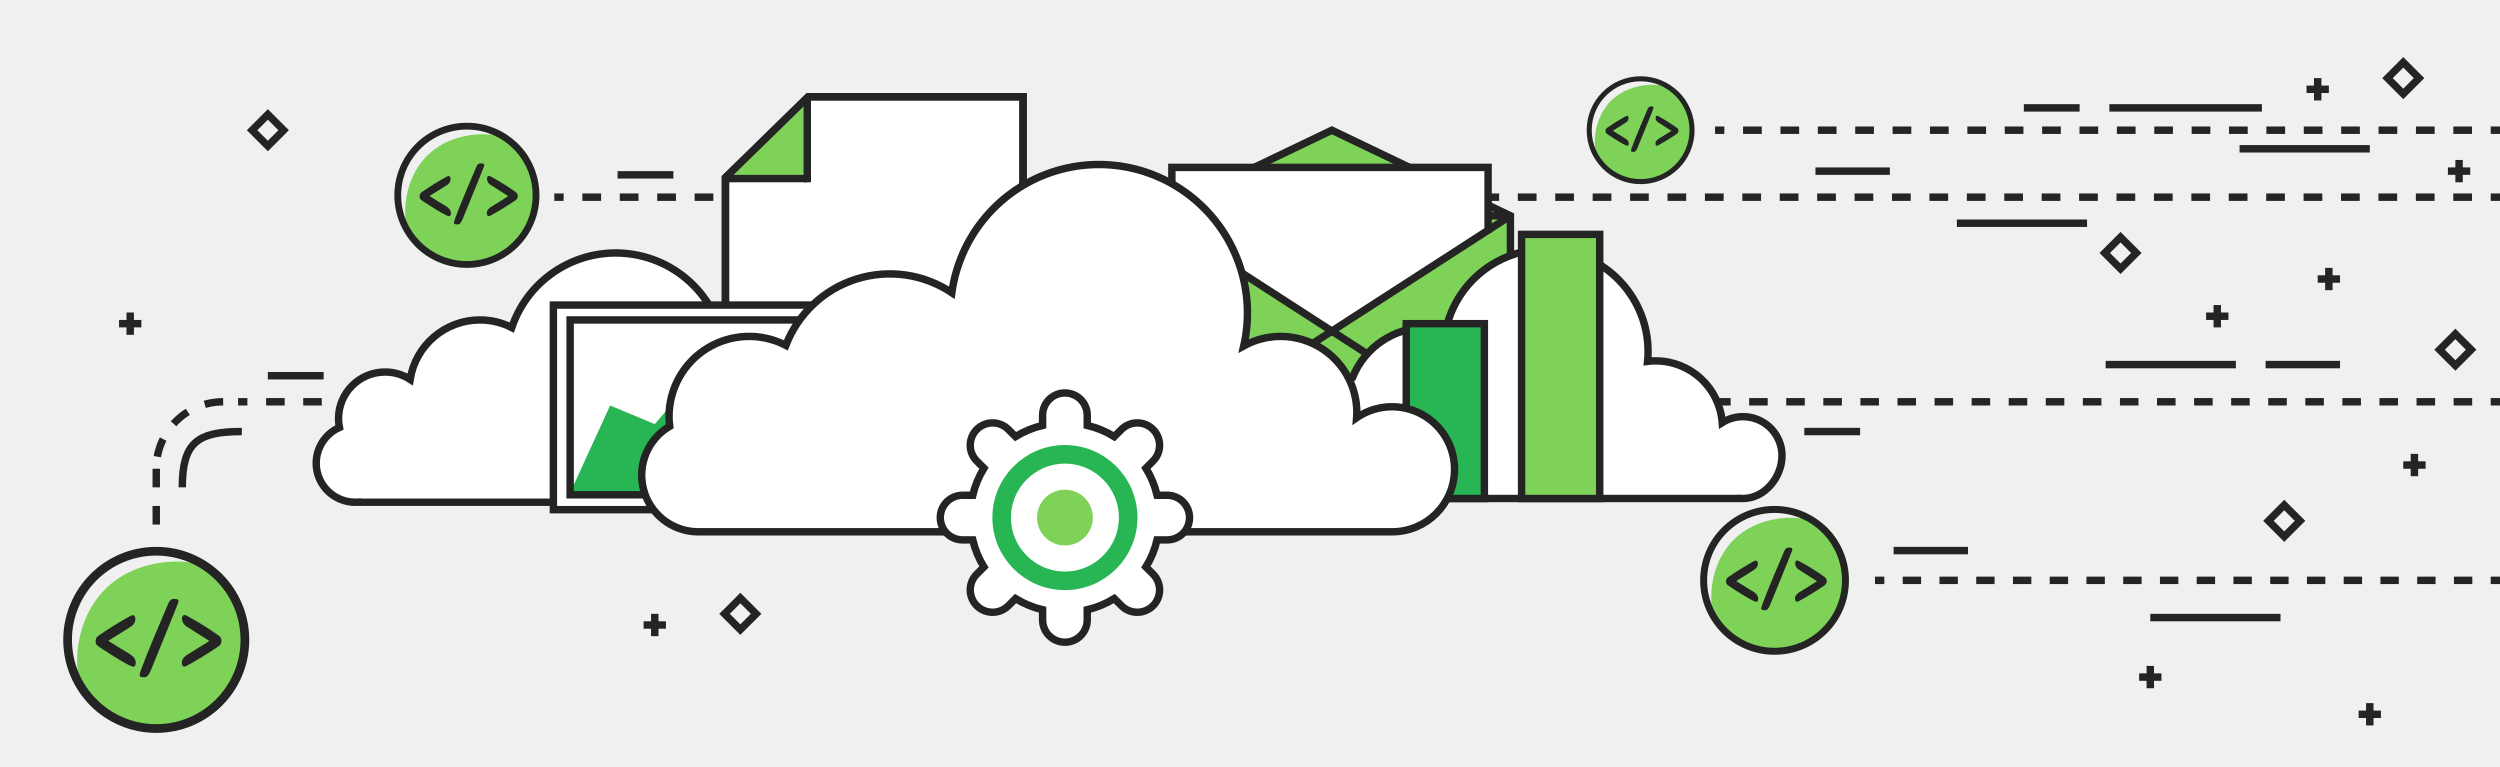
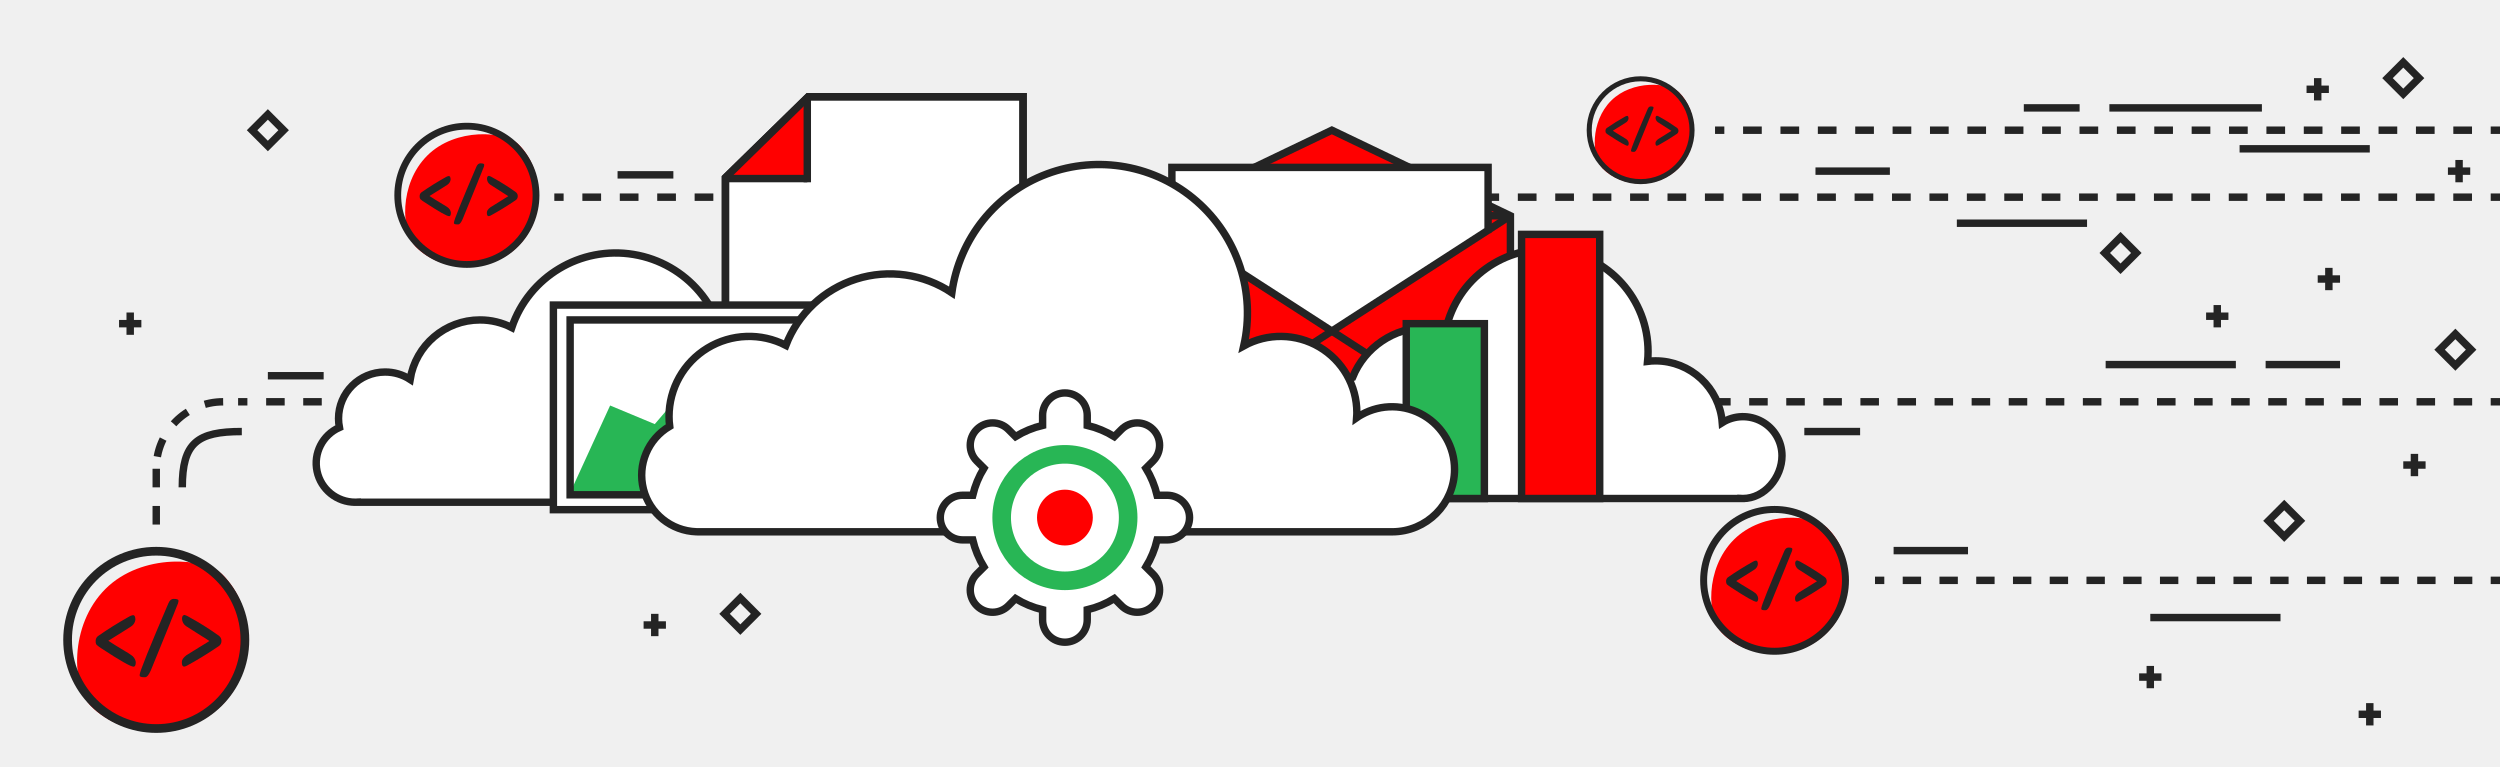
- <svg xmlns="http://www.w3.org/2000/svg" id="Layer_1" data-name="Layer 1" viewBox="0 0 672 206">
-   <defs>
-     <style>.cls-1,.cls-13,.cls-19,.cls-3,.cls-4,.cls-5,.cls-6,.cls-7{fill:none;}.cls-2,.cls-8{fill:#fff;}.cls-11,.cls-12,.cls-19,.cls-3,.cls-4,.cls-5,.cls-6,.cls-7,.cls-8{stroke:#242424;stroke-width:2px;}.cls-11,.cls-12,.cls-13,.cls-19,.cls-3,.cls-4,.cls-5,.cls-6,.cls-7,.cls-8{stroke-miterlimit:10;}.cls-4{stroke-dasharray:4.939 4.939;}.cls-5{stroke-dasharray:4.983 4.983;}.cls-6{stroke-dasharray:5.029 5.029;}.cls-7{stroke-dasharray:5.024 5.024;}.cls-11,.cls-9{fill:#7ed257;}.cls-10,.cls-12{fill:#28b655;}.cls-13{stroke:#28b655;stroke-width:5px;}.cls-14{clip-path:url(#clip-path);}.cls-15{fill:#242424;}.cls-16{clip-path:url(#clip-path-3);}.cls-17{clip-path:url(#clip-path-5);}.cls-18{clip-path:url(#clip-path-7);}.cls-19{stroke-dasharray:5;}</style>
+ <svg xmlns="http://www.w3.org/2000/svg" id="Layer_1" data-name="Layer 1" viewBox="0 0 672 206" version="1.1">
+   <defs id="defs16">
+     <style id="style2">.cls-1,.cls-13,.cls-19,.cls-3,.cls-4,.cls-5,.cls-6,.cls-7{fill:none;}.cls-2,.cls-8{fill:#fff;}.cls-11,.cls-12,.cls-19,.cls-3,.cls-4,.cls-5,.cls-6,.cls-7,.cls-8{stroke:#242424;stroke-width:2px;}.cls-11,.cls-12,.cls-13,.cls-19,.cls-3,.cls-4,.cls-5,.cls-6,.cls-7,.cls-8{stroke-miterlimit:10;}.cls-4{stroke-dasharray:4.939 4.939;}.cls-5{stroke-dasharray:4.983 4.983;}.cls-6{stroke-dasharray:5.029 5.029;}.cls-7{stroke-dasharray:5.024 5.024;}.cls-11,.cls-9{fill:#7ed257;}.cls-10,.cls-12{fill:#28b655;}.cls-13{stroke:#28b655;stroke-width:5px;}.cls-14{clip-path:url(#clip-path);}.cls-15{fill:#242424;}.cls-16{clip-path:url(#clip-path-3);}.cls-17{clip-path:url(#clip-path-5);}.cls-18{clip-path:url(#clip-path-7);}.cls-19{stroke-dasharray:5;}</style>
    <clipPath id="clip-path">
-       <rect class="cls-1" x="426.5" y="20.5" width="29" height="29" />
+       <rect class="cls-1" x="426.5" y="20.5" width="29" height="29" id="rect4" />
    </clipPath>
    <clipPath id="clip-path-3">
-       <rect class="cls-1" x="17" y="147" width="50" height="50" />
+       <rect class="cls-1" x="17" y="147" width="50" height="50" id="rect7" />
    </clipPath>
    <clipPath id="clip-path-5">
-       <rect class="cls-1" x="457" y="136" width="40" height="40" />
+       <rect class="cls-1" x="457" y="136" width="40" height="40" id="rect10" />
    </clipPath>
    <clipPath id="clip-path-7">
-       <rect class="cls-1" x="106" y="33" width="39" height="39" />
+       <rect class="cls-1" x="106" y="33" width="39" height="39" id="rect13" />
    </clipPath>
  </defs>
-   <line class="cls-2" x1="672" y1="156" x2="504" y2="156" />
-   <line class="cls-3" x1="672" y1="156" x2="669.5" y2="156" />
-   <line class="cls-4" x1="664.561" y1="156" x2="508.97" y2="156" />
-   <line class="cls-3" x1="506.5" y1="156" x2="504" y2="156" />
-   <line class="cls-3" x1="672" y1="108" x2="669.5" y2="108" />
-   <line class="cls-5" x1="664.517" y1="108" x2="68.992" y2="108" />
-   <line class="cls-3" x1="66.5" y1="108" x2="64" y2="108" />
-   <line class="cls-3" x1="672" y1="53" x2="669.5" y2="53" />
-   <line class="cls-6" x1="664.471" y1="53" x2="154.015" y2="53" />
-   <line class="cls-3" x1="151.5" y1="53" x2="149" y2="53" />
-   <line class="cls-2" x1="672" y1="35" x2="461" y2="35" />
-   <line class="cls-3" x1="672" y1="35" x2="669.5" y2="35" />
-   <line class="cls-7" x1="664.476" y1="35" x2="466.012" y2="35" />
-   <line class="cls-3" x1="463.5" y1="35" x2="461" y2="35" />
-   <line class="cls-3" x1="629" y1="98" x2="609" y2="98" />
-   <line class="cls-3" x1="637" y1="40" x2="602" y2="40" />
-   <line class="cls-3" x1="561" y1="60" x2="526" y2="60" />
-   <line class="cls-3" x1="613" y1="166" x2="578" y2="166" />
-   <line class="cls-3" x1="601" y1="98" x2="566" y2="98" />
-   <line class="cls-3" x1="508" y1="46" x2="488" y2="46" />
-   <line class="cls-3" x1="608" y1="29" x2="567" y2="29" />
-   <line class="cls-3" x1="559" y1="29" x2="544" y2="29" />
-   <line class="cls-3" x1="500" y1="116" x2="485" y2="116" />
-   <line class="cls-3" x1="529" y1="148" x2="509" y2="148" />
-   <line class="cls-3" x1="578" y1="179" x2="578" y2="185" />
-   <line class="cls-3" x1="575" y1="182" x2="581" y2="182" />
-   <line class="cls-3" x1="596" y1="82" x2="596" y2="88" />
-   <line class="cls-3" x1="593" y1="85" x2="599" y2="85" />
-   <line class="cls-3" x1="623" y1="21" x2="623" y2="27" />
-   <line class="cls-3" x1="620" y1="24" x2="626" y2="24" />
-   <line class="cls-3" x1="626" y1="72" x2="626" y2="78" />
-   <line class="cls-3" x1="623" y1="75" x2="629" y2="75" />
-   <line class="cls-3" x1="661" y1="43" x2="661" y2="49" />
-   <line class="cls-3" x1="658" y1="46" x2="664" y2="46" />
-   <line class="cls-3" x1="649" y1="122" x2="649" y2="128" />
-   <line class="cls-3" x1="646" y1="125" x2="652" y2="125" />
-   <rect class="cls-3" x="567" y="65" width="6" height="6" transform="translate(215.0324 -383.1341) rotate(45)" />
-   <rect class="cls-3" x="657" y="91" width="6" height="6" transform="translate(259.7776 -439.1585) rotate(45)" />
-   <rect class="cls-3" x="611" y="137" width="6" height="6" transform="translate(278.8314 -393.1585) rotate(45)" />
-   <rect class="cls-3" x="643" y="18" width="6" height="6" transform="translate(204.0583 -450.6402) rotate(45)" />
-   <line class="cls-3" x1="637" y1="189" x2="637" y2="195" />
-   <line class="cls-3" x1="634" y1="192" x2="640" y2="192" />
-   <path class="cls-8" d="M195,97.5a29.451,29.451,0,0,1-12,23.75V135H96v-.01c-.17.01-.33.01-.5.01a10.498,10.498,0,0,1-4.27-20.09A12.789,12.789,0,0,1,91,112.5,12.505,12.505,0,0,1,103.5,100a12.337,12.337,0,0,1,6.74,1.98A19.009,19.009,0,0,1,129,86a18.672,18.672,0,0,1,8.56,2.05A29.497,29.497,0,0,1,195,97.5Z" />
-   <polygon class="cls-8" points="195 47.75 195 132 275 132 275 26 217.25 26 195 47.75" />
-   <polygon class="cls-9" points="217 27.417 217 48 195 48 217 27.417" />
-   <line class="cls-3" x1="195" y1="48" x2="217" y2="48" />
-   <polygon class="cls-3" points="195 47.75 195 132 275 132 275 26 217.25 26 195 47.75" />
-   <line class="cls-3" x1="217" y1="26" x2="217" y2="49" />
-   <rect class="cls-8" x="148.75" y="82" width="86" height="55" />
-   <polygon class="cls-10" points="164 109 176 114 188 100 214 124 230 120.5 230 133 153 133 164 109" />
-   <polygon class="cls-3" points="230.25 133 153.25 133 153.25 127 153.25 86 230.25 86 230.25 133" />
-   <polygon class="cls-11" points="406 58 406 120 310 120 310 58 358 35 406 58" />
-   <line class="cls-3" x1="406" y1="58" x2="310" y2="58" />
-   <polygon class="cls-8" points="400 45 400 61.88 358 89 315 61.23 315 45 400 45" />
-   <line class="cls-3" x1="406" y1="58" x2="400" y2="61.88" />
-   <line class="cls-3" x1="358" y1="89" x2="310" y2="120" />
-   <line class="cls-3" x1="406" y1="120" x2="358" y2="89" />
-   <line class="cls-3" x1="315" y1="61.23" x2="310" y2="58" />
-   <path class="cls-8" d="M479,122.5c0,5.8-4.7,11.5-10.5,11.5-.17,0-.33,0-.5-.01V134H366v-5.04a14,14,0,0,1-2.42-27.54A21.496,21.496,0,0,1,383.5,88a20.797,20.797,0,0,1,5.14.63A27.497,27.497,0,0,1,443,94.5a25.303,25.303,0,0,1-.13,2.63A16.683,16.683,0,0,1,445,97a17.99,17.99,0,0,1,17.94,16.6A10.491,10.491,0,0,1,479,122.5Z" />
-   <rect class="cls-12" x="378" y="87" width="21" height="47" />
-   <path class="cls-8" d="M390.981,126.143a16.803,16.803,0,0,1-16.807,16.807H187.719c-.179,0-.347,0-.525-.011a15.227,15.227,0,0,1-7.185-28.352,19.698,19.698,0,0,1-.168-2.626,21.529,21.529,0,0,1,31.398-19.139,29.945,29.945,0,0,1,44.613-14.139A39.917,39.917,0,1,1,334.32,92.98a20.495,20.495,0,0,1,30.4,17.931c0,.179,0,.357-.011.525,0,.284-.021.567-.042.84a14.003,14.003,0,0,1,1.366-.84,16.811,16.811,0,0,1,24.948,14.706Z" />
-   <rect class="cls-11" x="409" y="63" width="21" height="71" />
-   <path class="cls-8" d="M319.75,139.125a6.009,6.009,0,0,1-6,6h-2.72a24.995,24.995,0,0,1-3.01,7.28l1.92,1.92a6.003,6.003,0,0,1-8.49,8.49l-1.92-1.92a24.995,24.995,0,0,1-7.28,3.01v2.72a6,6,0,0,1-12,0v-2.72a24.995,24.995,0,0,1-7.28-3.01l-1.92,1.92a6.003,6.003,0,0,1-8.49-8.49l1.92-1.92a24.995,24.995,0,0,1-3.01-7.28h-2.72a6,6,0,0,1,0-12h2.72a24.995,24.995,0,0,1,3.01-7.28l-1.92-1.92a6.003,6.003,0,0,1,8.49-8.49l1.92,1.92a24.995,24.995,0,0,1,7.28-3.01v-2.72a6,6,0,0,1,12,0v2.72a24.995,24.995,0,0,1,7.28,3.01l1.92-1.92a6.003,6.003,0,0,1,8.49,8.49l-1.92,1.92a24.995,24.995,0,0,1,3.01,7.28h2.72A6.018,6.018,0,0,1,319.75,139.125Z" />
-   <circle class="cls-13" cx="286.25" cy="139.125" r="17" />
-   <circle class="cls-9" cx="286.25" cy="139.125" r="7.5" />
+   <line class="cls-2" x1="672" y1="156" x2="504" y2="156" id="line20" />
+   <line class="cls-3" x1="672" y1="156" x2="669.5" y2="156" id="line22" />
+   <line class="cls-4" x1="664.561" y1="156" x2="508.97" y2="156" id="line24" />
+   <line class="cls-3" x1="506.5" y1="156" x2="504" y2="156" id="line26" />
+   <line class="cls-3" x1="672" y1="108" x2="669.5" y2="108" id="line28" />
+   <line class="cls-5" x1="664.517" y1="108" x2="68.992" y2="108" id="line30" />
+   <line class="cls-3" x1="66.5" y1="108" x2="64" y2="108" id="line32" />
+   <line class="cls-3" x1="672" y1="53" x2="669.5" y2="53" id="line34" />
+   <line class="cls-6" x1="664.471" y1="53" x2="154.015" y2="53" id="line36" />
+   <line class="cls-3" x1="151.5" y1="53" x2="149" y2="53" id="line38" />
+   <line class="cls-2" x1="672" y1="35" x2="461" y2="35" id="line40" />
+   <line class="cls-3" x1="672" y1="35" x2="669.5" y2="35" id="line42" />
+   <line class="cls-7" x1="664.476" y1="35" x2="466.012" y2="35" id="line44" />
+   <line class="cls-3" x1="463.5" y1="35" x2="461" y2="35" id="line46" />
+   <line class="cls-3" x1="629" y1="98" x2="609" y2="98" id="line48" />
+   <line class="cls-3" x1="637" y1="40" x2="602" y2="40" id="line50" />
+   <line class="cls-3" x1="561" y1="60" x2="526" y2="60" id="line52" />
+   <line class="cls-3" x1="613" y1="166" x2="578" y2="166" id="line54" />
+   <line class="cls-3" x1="601" y1="98" x2="566" y2="98" id="line56" />
+   <line class="cls-3" x1="508" y1="46" x2="488" y2="46" id="line58" />
+   <line class="cls-3" x1="608" y1="29" x2="567" y2="29" id="line60" />
+   <line class="cls-3" x1="559" y1="29" x2="544" y2="29" id="line62" />
+   <line class="cls-3" x1="500" y1="116" x2="485" y2="116" id="line64" />
+   <line class="cls-3" x1="529" y1="148" x2="509" y2="148" id="line66" />
+   <line class="cls-3" x1="578" y1="179" x2="578" y2="185" id="line68" />
+   <line class="cls-3" x1="575" y1="182" x2="581" y2="182" id="line70" />
+   <line class="cls-3" x1="596" y1="82" x2="596" y2="88" id="line72" />
+   <line class="cls-3" x1="593" y1="85" x2="599" y2="85" id="line74" />
+   <line class="cls-3" x1="623" y1="21" x2="623" y2="27" id="line76" />
+   <line class="cls-3" x1="620" y1="24" x2="626" y2="24" id="line78" />
+   <line class="cls-3" x1="626" y1="72" x2="626" y2="78" id="line80" />
+   <line class="cls-3" x1="623" y1="75" x2="629" y2="75" id="line82" />
+   <line class="cls-3" x1="661" y1="43" x2="661" y2="49" id="line84" />
+   <line class="cls-3" x1="658" y1="46" x2="664" y2="46" id="line86" />
+   <line class="cls-3" x1="649" y1="122" x2="649" y2="128" id="line88" />
+   <line class="cls-3" x1="646" y1="125" x2="652" y2="125" id="line90" />
+   <rect class="cls-3" x="567" y="65" width="6" height="6" transform="translate(215.0324 -383.1341) rotate(45)" id="rect92" />
+   <rect class="cls-3" x="657" y="91" width="6" height="6" transform="translate(259.7776 -439.1585) rotate(45)" id="rect94" />
+   <rect class="cls-3" x="611" y="137" width="6" height="6" transform="translate(278.8314 -393.1585) rotate(45)" id="rect96" />
+   <rect class="cls-3" x="643" y="18" width="6" height="6" transform="translate(204.0583 -450.6402) rotate(45)" id="rect98" />
+   <line class="cls-3" x1="637" y1="189" x2="637" y2="195" id="line100" />
+   <line class="cls-3" x1="634" y1="192" x2="640" y2="192" id="line102" />
+   <path class="cls-8" d="M195,97.5a29.451,29.451,0,0,1-12,23.75V135H96v-.01c-.17.01-.33.01-.5.01a10.498,10.498,0,0,1-4.27-20.09A12.789,12.789,0,0,1,91,112.5,12.505,12.505,0,0,1,103.5,100a12.337,12.337,0,0,1,6.74,1.98A19.009,19.009,0,0,1,129,86a18.672,18.672,0,0,1,8.56,2.05A29.497,29.497,0,0,1,195,97.5Z" id="path104" />
+   <polygon class="cls-8" points="195 47.75 195 132 275 132 275 26 217.25 26 195 47.75" id="polygon106" />
+   <polygon class="cls-9" points="217 27.417 217 48 195 48 217 27.417" id="polygon108" style="fill:#ff0000" />
+   <line class="cls-3" x1="195" y1="48" x2="217" y2="48" id="line110" />
+   <polygon class="cls-3" points="195 47.75 195 132 275 132 275 26 217.25 26 195 47.75" id="polygon112" />
+   <line class="cls-3" x1="217" y1="26" x2="217" y2="49" id="line114" />
+   <rect class="cls-8" x="148.75" y="82" width="86" height="55" id="rect116" />
+   <polygon class="cls-10" points="164 109 176 114 188 100 214 124 230 120.5 230 133 153 133 164 109" id="polygon118" />
+   <polygon class="cls-3" points="230.25 133 153.25 133 153.25 127 153.25 86 230.25 86 230.25 133" id="polygon120" />
+   <polygon class="cls-11" points="406 58 406 120 310 120 310 58 358 35 406 58" id="polygon122" style="fill:#ff0000" />
+   <line class="cls-3" x1="406" y1="58" x2="310" y2="58" id="line124" />
+   <polygon class="cls-8" points="400 45 400 61.88 358 89 315 61.23 315 45 400 45" id="polygon126" />
+   <line class="cls-3" x1="406" y1="58" x2="400" y2="61.88" id="line128" />
+   <line class="cls-3" x1="358" y1="89" x2="310" y2="120" id="line130" />
+   <line class="cls-3" x1="406" y1="120" x2="358" y2="89" id="line132" />
+   <line class="cls-3" x1="315" y1="61.23" x2="310" y2="58" id="line134" />
+   <path class="cls-8" d="M479,122.5c0,5.8-4.7,11.5-10.5,11.5-.17,0-.33,0-.5-.01V134H366v-5.04a14,14,0,0,1-2.42-27.54A21.496,21.496,0,0,1,383.5,88a20.797,20.797,0,0,1,5.14.63A27.497,27.497,0,0,1,443,94.5a25.303,25.303,0,0,1-.13,2.63A16.683,16.683,0,0,1,445,97a17.99,17.99,0,0,1,17.94,16.6A10.491,10.491,0,0,1,479,122.5Z" id="path136" />
+   <rect class="cls-12" x="378" y="87" width="21" height="47" id="rect138" />
+   <path class="cls-8" d="M390.981,126.143a16.803,16.803,0,0,1-16.807,16.807H187.719c-.179,0-.347,0-.525-.011a15.227,15.227,0,0,1-7.185-28.352,19.698,19.698,0,0,1-.168-2.626,21.529,21.529,0,0,1,31.398-19.139,29.945,29.945,0,0,1,44.613-14.139A39.917,39.917,0,1,1,334.32,92.98a20.495,20.495,0,0,1,30.4,17.931c0,.179,0,.357-.011.525,0,.284-.021.567-.042.84a14.003,14.003,0,0,1,1.366-.84,16.811,16.811,0,0,1,24.948,14.706Z" id="path140" />
+   <rect class="cls-11" x="409" y="63" width="21" height="71" id="rect142" style="fill:#ff0000" />
+   <path class="cls-8" d="M319.75,139.125a6.009,6.009,0,0,1-6,6h-2.72a24.995,24.995,0,0,1-3.01,7.28l1.92,1.92a6.003,6.003,0,0,1-8.49,8.49l-1.92-1.92a24.995,24.995,0,0,1-7.28,3.01v2.72a6,6,0,0,1-12,0v-2.72a24.995,24.995,0,0,1-7.28-3.01l-1.92,1.92a6.003,6.003,0,0,1-8.49-8.49l1.92-1.92a24.995,24.995,0,0,1-3.01-7.28h-2.72a6,6,0,0,1,0-12h2.72a24.995,24.995,0,0,1,3.01-7.28l-1.92-1.92a6.003,6.003,0,0,1,8.49-8.49l1.92,1.92a24.995,24.995,0,0,1,7.28-3.01v-2.72a6,6,0,0,1,12,0v2.72a24.995,24.995,0,0,1,7.28,3.01l1.92-1.92a6.003,6.003,0,0,1,8.49,8.49l-1.92,1.92a24.995,24.995,0,0,1,3.01,7.28h2.72A6.018,6.018,0,0,1,319.75,139.125Z" id="path144" />
+   <circle class="cls-13" cx="286.25" cy="139.125" r="17" id="circle146" />
+   <circle class="cls-9" cx="286.25" cy="139.125" r="7.5" id="circle148" style="fill:#ff0000" />
  <g id="Artwork_2" data-name="Artwork 2">
-     <g class="cls-14">
-       <g class="cls-14">
-         <path class="cls-9" d="M451.198,45.198c-5.662,5.663-15.302,5.203-20.346.16-3.044-3.044-3.447-12.628,2.215-18.291s15.568-4.939,18.291-2.215c5.043,5.043,5.502,14.684-.16,20.346" />
-         <path class="cls-15" d="M441,21.859A13.141,13.141,0,1,1,427.859,35,13.14,13.14,0,0,1,441,21.859M441,20.5A14.5,14.5,0,1,0,455.5,35,14.5,14.5,0,0,0,441,20.5" />
-         <path class="cls-2" d="M437.091,38.344a40.152,40.152,0,0,1-4.175-2.526,7.696,7.696,0,0,1-.67-.468.83.83,0,0,1-.009-.138v-.135c0-.021.048-.099.196-.201,1.36-.952,2.895-1.911,4.566-2.854a1.742,1.742,0,0,1-.329.339c-.095.061-.49.313-1.179.751-.782.498-1.368.865-1.743,1.087-.727.434-.9.536-.9.938,0,.392,0,.392,1.357,1.242.708.445,1.246.771,1.643.999a8.004,8.004,0,0,1,.795.504,1.608,1.608,0,0,1,.447.462" />
-         <path class="cls-15" d="M437.379,31.142a1.531,1.531,0,0,0-.632.241q-2.595,1.46-4.702,2.934a.944.944,0,0,0-.489.76v.135a.833.833,0,0,0,.15.564,5.449,5.449,0,0,0,.835.609q4.25,2.791,4.92,2.791.345,0,.346-.714a1.531,1.531,0,0,0-.752-1.121,8.713,8.713,0,0,0-.869-.553q-.583-.334-1.621-.985-1.038-.65-1.038-.666.275-.19.568-.353.568-.338,1.76-1.098,1.192-.759,1.215-.775a1.462,1.462,0,0,0,.677-1.03q0-.737-.368-.737" />
-         <path class="cls-2" d="M439.189,40.106c.277-.837,1.257-3.373,4.333-10.554a.897.897,0,0,1,.126-.217l-.005.01c-.141.326-.231.546-.268.657-.026.077-.046.133-.061.167l-.28.699q-.285.659-.388.942c-.047.13-.076.21-.089.242l.016-.034c-.028.06-.141.336-1.46,3.586-1.172,2.888-1.509,3.706-1.585,3.884a3.017,3.017,0,0,1-.339.619" />
-         <path class="cls-15" d="M443.71,28.607q-.519,0-.812.677-4.484,10.464-4.484,11.156v.113q0,.263.617.263h.256q.399,0,.865-1.061.166-.383,1.591-3.897,1.425-3.513,1.436-3.535c.008-.015.043-.109.106-.282q.094-.26.38-.922l.271-.677c.02-.045.048-.119.083-.222s.117-.304.248-.605a1.971,1.971,0,0,0,.195-.617v-.12q0-.271-.752-.271" />
-         <path class="cls-2" d="M445.779,38.249a2.236,2.236,0,0,1,.343-.322c.044-.032.32-.215,1.789-1.104,2.043-1.236,2.043-1.236,2.043-1.649,0-.407,0-.407-2.058-1.69-1.497-.933-1.777-1.123-1.828-1.161a1.274,1.274,0,0,1-.275-.292l.05.028a45.119,45.119,0,0,1,4.503,2.828.308.308,0,0,1,.144.287c0,.084-.013.169-.174.275-1.561,1.057-3.083,1.997-4.536,2.8" />
-         <path class="cls-15" d="M445.437,31.112q-.421,0-.421.617a1.455,1.455,0,0,0,.632,1.129q.151.12,1.888,1.204,1.737,1.083,1.738,1.113,0,.03-1.715,1.068-1.716,1.038-1.858,1.151-.707.557-.707,1.023v.128q0,.625.368.624a1.258,1.258,0,0,0,.497-.188q2.331-1.271,4.829-2.963a.966.966,0,0,0,.481-.843.981.981,0,0,0-.421-.835,45.545,45.545,0,0,0-4.574-2.874,3.155,3.155,0,0,0-.737-.353" />
+     <g class="cls-14" clip-path="url(#clip-path)" id="g168">
+       <g class="cls-14" clip-path="url(#clip-path)" id="g166">
+         <path class="cls-9" d="M451.198,45.198c-5.662,5.663-15.302,5.203-20.346.16-3.044-3.044-3.447-12.628,2.215-18.291s15.568-4.939,18.291-2.215c5.043,5.043,5.502,14.684-.16,20.346" id="path150" style="fill:#ff0000" />
+         <path class="cls-15" d="M441,21.859A13.141,13.141,0,1,1,427.859,35,13.14,13.14,0,0,1,441,21.859M441,20.5A14.5,14.5,0,1,0,455.5,35,14.5,14.5,0,0,0,441,20.5" id="path152" />
+         <path class="cls-2" d="M437.091,38.344a40.152,40.152,0,0,1-4.175-2.526,7.696,7.696,0,0,1-.67-.468.83.83,0,0,1-.009-.138v-.135c0-.021.048-.099.196-.201,1.36-.952,2.895-1.911,4.566-2.854a1.742,1.742,0,0,1-.329.339c-.095.061-.49.313-1.179.751-.782.498-1.368.865-1.743,1.087-.727.434-.9.536-.9.938,0,.392,0,.392,1.357,1.242.708.445,1.246.771,1.643.999a8.004,8.004,0,0,1,.795.504,1.608,1.608,0,0,1,.447.462" id="path154" />
+         <path class="cls-15" d="M437.379,31.142a1.531,1.531,0,0,0-.632.241q-2.595,1.46-4.702,2.934a.944.944,0,0,0-.489.76v.135a.833.833,0,0,0,.15.564,5.449,5.449,0,0,0,.835.609q4.25,2.791,4.92,2.791.345,0,.346-.714a1.531,1.531,0,0,0-.752-1.121,8.713,8.713,0,0,0-.869-.553q-.583-.334-1.621-.985-1.038-.65-1.038-.666.275-.19.568-.353.568-.338,1.76-1.098,1.192-.759,1.215-.775a1.462,1.462,0,0,0,.677-1.03q0-.737-.368-.737" id="path156" />
+         <path class="cls-2" d="M439.189,40.106c.277-.837,1.257-3.373,4.333-10.554a.897.897,0,0,1,.126-.217l-.005.01c-.141.326-.231.546-.268.657-.026.077-.046.133-.061.167l-.28.699q-.285.659-.388.942c-.047.13-.076.21-.089.242l.016-.034c-.028.06-.141.336-1.46,3.586-1.172,2.888-1.509,3.706-1.585,3.884a3.017,3.017,0,0,1-.339.619" id="path158" />
+         <path class="cls-15" d="M443.71,28.607q-.519,0-.812.677-4.484,10.464-4.484,11.156v.113q0,.263.617.263h.256q.399,0,.865-1.061.166-.383,1.591-3.897,1.425-3.513,1.436-3.535c.008-.015.043-.109.106-.282q.094-.26.38-.922l.271-.677c.02-.045.048-.119.083-.222s.117-.304.248-.605a1.971,1.971,0,0,0,.195-.617v-.12q0-.271-.752-.271" id="path160" />
+         <path class="cls-2" d="M445.779,38.249a2.236,2.236,0,0,1,.343-.322c.044-.032.32-.215,1.789-1.104,2.043-1.236,2.043-1.236,2.043-1.649,0-.407,0-.407-2.058-1.69-1.497-.933-1.777-1.123-1.828-1.161a1.274,1.274,0,0,1-.275-.292l.05.028a45.119,45.119,0,0,1,4.503,2.828.308.308,0,0,1,.144.287c0,.084-.013.169-.174.275-1.561,1.057-3.083,1.997-4.536,2.8" id="path162" />
+         <path class="cls-15" d="M445.437,31.112q-.421,0-.421.617a1.455,1.455,0,0,0,.632,1.129q.151.12,1.888,1.204,1.737,1.083,1.738,1.113,0,.03-1.715,1.068-1.716,1.038-1.858,1.151-.707.557-.707,1.023v.128q0,.625.368.624a1.258,1.258,0,0,0,.497-.188q2.331-1.271,4.829-2.963a.966.966,0,0,0,.481-.843.981.981,0,0,0-.421-.835,45.545,45.545,0,0,0-4.574-2.874,3.155,3.155,0,0,0-.737-.353" id="path164" />
      </g>
    </g>
  </g>
  <g id="Artwork_2-2" data-name="Artwork 2">
-     <g class="cls-16">
-       <g class="cls-16">
-         <path class="cls-9" d="M59.583,189.583c-9.762,9.763-26.384,8.971-35.079.277-5.248-5.248-5.944-21.773,3.82-31.536s26.841-8.516,31.536-3.82c8.695,8.695,9.487,25.316-.277,35.079" />
-         <path class="cls-15" d="M42,149.344A22.656,22.656,0,1,1,19.344,172,22.656,22.656,0,0,1,42,149.344M42,147a25,25,0,1,0,25,25,25,25,0,0,0-25-25" />
-         <path class="cls-2" d="M35.26,177.765a69.227,69.227,0,0,1-7.198-4.355,13.27,13.27,0,0,1-1.155-.806,1.431,1.431,0,0,1-.016-.238v-.233c0-.037.083-.17.338-.347,2.345-1.641,4.991-3.295,7.873-4.921a3.004,3.004,0,0,1-.568.584c-.164.105-.845.539-2.032,1.295-1.348.859-2.359,1.491-3.005,1.875-1.253.748-1.552.925-1.552,1.616,0,.675,0,.675,2.34,2.141,1.221.766,2.148,1.329,2.834,1.723a13.8,13.8,0,0,1,1.371.869,2.773,2.773,0,0,1,.77.797" />
-         <path class="cls-15" d="M35.758,165.349a2.64,2.64,0,0,0-1.09.415q-4.474,2.517-8.106,5.059a1.627,1.627,0,0,0-.843,1.31v.233a1.437,1.437,0,0,0,.259.973,9.395,9.395,0,0,0,1.44,1.051q7.328,4.812,8.483,4.812.595,0,.596-1.231a2.64,2.64,0,0,0-1.297-1.934,15.023,15.023,0,0,0-1.498-.953q-1.005-.577-2.795-1.698-1.789-1.121-1.79-1.148.475-.328.979-.609.98-.584,3.035-1.894,2.055-1.309,2.095-1.336a2.52,2.52,0,0,0,1.167-1.777q0-1.271-.635-1.271" />
-         <path class="cls-2" d="M38.878,180.803c.477-1.443,2.166-5.816,7.471-18.196a1.547,1.547,0,0,1,.216-.375l-.008.018c-.244.562-.398.941-.463,1.133-.045.134-.08.23-.105.287l-.484,1.205q-.492,1.137-.669,1.624c-.081.224-.131.362-.153.417l.027-.059c-.048.104-.244.58-2.516,6.183-2.02,4.979-2.602,6.389-2.734,6.696a5.202,5.202,0,0,1-.584,1.066" />
-         <path class="cls-15" d="M46.673,160.978q-.895,0-1.401,1.167-7.731,18.041-7.73,19.234v.195q0,.454,1.064.454h.441q.688,0,1.491-1.829.286-.661,2.744-6.719,2.457-6.056,2.477-6.095c.014-.026.074-.188.182-.486q.162-.448.655-1.589L47.062,164.143c.034-.078.083-.205.143-.383s.202-.525.428-1.044a3.398,3.398,0,0,0,.337-1.064v-.207q0-.468-1.297-.467" />
-         <path class="cls-2" d="M50.24,177.602a3.855,3.855,0,0,1,.591-.555c.077-.055.552-.37,3.085-1.903,3.522-2.131,3.522-2.131,3.522-2.844,0-.702,0-.702-3.548-2.914-2.58-1.608-3.064-1.936-3.152-2.002a2.197,2.197,0,0,1-.474-.503l.087.048a77.791,77.791,0,0,1,7.764,4.876.531.531,0,0,1,.248.495c0,.145-.023.291-.301.473-2.691,1.823-5.316,3.444-7.821,4.828" />
-         <path class="cls-15" d="M49.651,165.297q-.727,0-.727,1.063a2.509,2.509,0,0,0,1.09,1.946q.26.207,3.255,2.075,2.995,1.868,2.996,1.92,0,.052-2.957,1.841-2.958,1.789-3.204,1.984-1.219.96-1.219,1.764v.22q0,1.077.635,1.077a2.169,2.169,0,0,0,.856-.324q4.02-2.191,8.327-5.109a1.666,1.666,0,0,0,.83-1.453,1.692,1.692,0,0,0-.726-1.44,78.525,78.525,0,0,0-7.886-4.955,5.439,5.439,0,0,0-1.271-.609" />
+     <g class="cls-16" clip-path="url(#clip-path-3)" id="g189">
+       <g class="cls-16" clip-path="url(#clip-path-3)" id="g187">
+         <path class="cls-9" d="M59.583,189.583c-9.762,9.763-26.384,8.971-35.079.277-5.248-5.248-5.944-21.773,3.82-31.536s26.841-8.516,31.536-3.82c8.695,8.695,9.487,25.316-.277,35.079" id="path171" style="fill:#ff0000" />
+         <path class="cls-15" d="M42,149.344A22.656,22.656,0,1,1,19.344,172,22.656,22.656,0,0,1,42,149.344M42,147a25,25,0,1,0,25,25,25,25,0,0,0-25-25" id="path173" />
+         <path class="cls-2" d="M35.26,177.765a69.227,69.227,0,0,1-7.198-4.355,13.27,13.27,0,0,1-1.155-.806,1.431,1.431,0,0,1-.016-.238v-.233c0-.037.083-.17.338-.347,2.345-1.641,4.991-3.295,7.873-4.921a3.004,3.004,0,0,1-.568.584c-.164.105-.845.539-2.032,1.295-1.348.859-2.359,1.491-3.005,1.875-1.253.748-1.552.925-1.552,1.616,0,.675,0,.675,2.34,2.141,1.221.766,2.148,1.329,2.834,1.723a13.8,13.8,0,0,1,1.371.869,2.773,2.773,0,0,1,.77.797" id="path175" />
+         <path class="cls-15" d="M35.758,165.349a2.64,2.64,0,0,0-1.09.415q-4.474,2.517-8.106,5.059a1.627,1.627,0,0,0-.843,1.31v.233a1.437,1.437,0,0,0,.259.973,9.395,9.395,0,0,0,1.44,1.051q7.328,4.812,8.483,4.812.595,0,.596-1.231a2.64,2.64,0,0,0-1.297-1.934,15.023,15.023,0,0,0-1.498-.953q-1.005-.577-2.795-1.698-1.789-1.121-1.79-1.148.475-.328.979-.609.98-.584,3.035-1.894,2.055-1.309,2.095-1.336a2.52,2.52,0,0,0,1.167-1.777q0-1.271-.635-1.271" id="path177" />
+         <path class="cls-2" d="M38.878,180.803c.477-1.443,2.166-5.816,7.471-18.196a1.547,1.547,0,0,1,.216-.375l-.008.018c-.244.562-.398.941-.463,1.133-.045.134-.08.23-.105.287l-.484,1.205q-.492,1.137-.669,1.624c-.081.224-.131.362-.153.417l.027-.059c-.048.104-.244.58-2.516,6.183-2.02,4.979-2.602,6.389-2.734,6.696a5.202,5.202,0,0,1-.584,1.066" id="path179" />
+         <path class="cls-15" d="M46.673,160.978q-.895,0-1.401,1.167-7.731,18.041-7.73,19.234v.195q0,.454,1.064.454h.441q.688,0,1.491-1.829.286-.661,2.744-6.719,2.457-6.056,2.477-6.095c.014-.026.074-.188.182-.486q.162-.448.655-1.589L47.062,164.143c.034-.078.083-.205.143-.383s.202-.525.428-1.044a3.398,3.398,0,0,0,.337-1.064v-.207q0-.468-1.297-.467" id="path181" />
+         <path class="cls-2" d="M50.24,177.602a3.855,3.855,0,0,1,.591-.555c.077-.055.552-.37,3.085-1.903,3.522-2.131,3.522-2.131,3.522-2.844,0-.702,0-.702-3.548-2.914-2.58-1.608-3.064-1.936-3.152-2.002a2.197,2.197,0,0,1-.474-.503l.087.048a77.791,77.791,0,0,1,7.764,4.876.531.531,0,0,1,.248.495c0,.145-.023.291-.301.473-2.691,1.823-5.316,3.444-7.821,4.828" id="path183" />
+         <path class="cls-15" d="M49.651,165.297q-.727,0-.727,1.063a2.509,2.509,0,0,0,1.09,1.946q.26.207,3.255,2.075,2.995,1.868,2.996,1.92,0,.052-2.957,1.841-2.958,1.789-3.204,1.984-1.219.96-1.219,1.764v.22q0,1.077.635,1.077a2.169,2.169,0,0,0,.856-.324q4.02-2.191,8.327-5.109a1.666,1.666,0,0,0,.83-1.453,1.692,1.692,0,0,0-.726-1.44,78.525,78.525,0,0,0-7.886-4.955,5.439,5.439,0,0,0-1.271-.609" id="path185" />
      </g>
    </g>
  </g>
  <g id="Artwork_2-3" data-name="Artwork 2">
-     <g class="cls-17">
-       <g class="cls-17">
-         <path class="cls-9" d="M491.066,170.066c-7.81,7.811-21.107,7.177-28.063.221-4.199-4.198-4.755-17.418,3.056-25.229s21.473-6.812,25.229-3.056c6.956,6.956,7.589,20.253-.221,28.063" />
-         <path class="cls-15" d="M477,137.875A18.125,18.125,0,1,1,458.875,156,18.125,18.125,0,0,1,477,137.875M477,136a20,20,0,1,0,20,20,20,20,0,0,0-20-20" />
-         <path class="cls-2" d="M471.608,160.612a55.382,55.382,0,0,1-5.759-3.484,10.616,10.616,0,0,1-.924-.645,1.145,1.145,0,0,1-.013-.191v-.186c0-.029.066-.136.27-.278,1.876-1.312,3.993-2.636,6.298-3.937a2.403,2.403,0,0,1-.454.468c-.131.084-.676.431-1.626,1.036-1.079.688-1.887,1.192-2.404,1.5-1.002.598-1.241.74-1.241,1.293,0,.54,0,.54,1.872,1.712.977.613,1.718,1.063,2.267,1.378a11.04,11.04,0,0,1,1.097.695,2.218,2.218,0,0,1,.616.637" />
-         <path class="cls-15" d="M472.006,150.679a2.112,2.112,0,0,0-.872.332q-3.579,2.014-6.485,4.047a1.301,1.301,0,0,0-.674,1.048v.186a1.15,1.15,0,0,0,.207.778,7.516,7.516,0,0,0,1.152.841q5.862,3.849,6.786,3.849.476,0,.477-.985a2.112,2.112,0,0,0-1.038-1.547,12.019,12.019,0,0,0-1.198-.762q-.804-.461-2.236-1.359-1.432-.897-1.432-.919.38-.263.783-.487.784-.467,2.428-1.515,1.644-1.047,1.676-1.069a2.016,2.016,0,0,0,.934-1.421q0-1.017-.508-1.017" />
-         <path class="cls-2" d="M474.502,163.042c.382-1.154,1.733-4.652,5.977-14.557a1.237,1.237,0,0,1,.173-.3l-.006.014c-.195.45-.318.753-.37.906-.036.107-.064.184-.084.23l-.387.964q-.394.909-.535,1.299c-.065.179-.105.29-.122.334l.022-.047c-.038.083-.195.464-2.013,4.946-1.616,3.983-2.081,5.111-2.187,5.357a4.161,4.161,0,0,1-.468.853" />
-         <path class="cls-15" d="M480.738,147.183q-.716,0-1.121.934-6.185,14.433-6.184,15.387v.156q0,.363.851.363h.352q.55,0,1.193-1.463.229-.529,2.195-5.375,1.966-4.845,1.981-4.876c.011-.021.059-.151.146-.389q.129-.358.524-1.271l.374-.934c.028-.062.066-.164.114-.306s.162-.42.343-.835a2.718,2.718,0,0,0,.269-.851v-.166q0-.374-1.038-.374" />
-         <path class="cls-2" d="M483.592,160.482a3.084,3.084,0,0,1,.472-.444c.061-.044.442-.296,2.468-1.522,2.817-1.705,2.817-1.705,2.817-2.275,0-.562,0-.562-2.838-2.331-2.064-1.286-2.451-1.549-2.522-1.602a1.757,1.757,0,0,1-.379-.403l.069.039a62.233,62.233,0,0,1,6.211,3.901.425.425,0,0,1,.198.396c0,.116-.018.233-.241.379-2.153,1.458-4.253,2.755-6.257,3.862" />
-         <path class="cls-15" d="M483.121,150.638q-.581,0-.581.851a2.007,2.007,0,0,0,.872,1.557q.208.166,2.604,1.66,2.396,1.494,2.397,1.536,0,.041-2.366,1.473-2.366,1.432-2.563,1.587-.975.768-.975,1.411v.176q0,.862.508.861a1.735,1.735,0,0,0,.685-.259q3.216-1.753,6.661-4.088a1.333,1.333,0,0,0,.664-1.163,1.354,1.354,0,0,0-.581-1.152,62.82,62.82,0,0,0-6.309-3.964,4.351,4.351,0,0,0-1.017-.487" />
+     <g class="cls-17" clip-path="url(#clip-path-5)" id="g210">
+       <g class="cls-17" clip-path="url(#clip-path-5)" id="g208">
+         <path class="cls-9" d="M491.066,170.066c-7.81,7.811-21.107,7.177-28.063.221-4.199-4.198-4.755-17.418,3.056-25.229s21.473-6.812,25.229-3.056c6.956,6.956,7.589,20.253-.221,28.063" id="path192" style="fill:#ff0000" />
+         <path class="cls-15" d="M477,137.875A18.125,18.125,0,1,1,458.875,156,18.125,18.125,0,0,1,477,137.875M477,136a20,20,0,1,0,20,20,20,20,0,0,0-20-20" id="path194" />
+         <path class="cls-2" d="M471.608,160.612a55.382,55.382,0,0,1-5.759-3.484,10.616,10.616,0,0,1-.924-.645,1.145,1.145,0,0,1-.013-.191v-.186c0-.029.066-.136.27-.278,1.876-1.312,3.993-2.636,6.298-3.937a2.403,2.403,0,0,1-.454.468c-.131.084-.676.431-1.626,1.036-1.079.688-1.887,1.192-2.404,1.5-1.002.598-1.241.74-1.241,1.293,0,.54,0,.54,1.872,1.712.977.613,1.718,1.063,2.267,1.378a11.04,11.04,0,0,1,1.097.695,2.218,2.218,0,0,1,.616.637" id="path196" />
+         <path class="cls-15" d="M472.006,150.679a2.112,2.112,0,0,0-.872.332q-3.579,2.014-6.485,4.047a1.301,1.301,0,0,0-.674,1.048v.186a1.15,1.15,0,0,0,.207.778,7.516,7.516,0,0,0,1.152.841q5.862,3.849,6.786,3.849.476,0,.477-.985a2.112,2.112,0,0,0-1.038-1.547,12.019,12.019,0,0,0-1.198-.762q-.804-.461-2.236-1.359-1.432-.897-1.432-.919.38-.263.783-.487.784-.467,2.428-1.515,1.644-1.047,1.676-1.069a2.016,2.016,0,0,0,.934-1.421q0-1.017-.508-1.017" id="path198" />
+         <path class="cls-2" d="M474.502,163.042c.382-1.154,1.733-4.652,5.977-14.557a1.237,1.237,0,0,1,.173-.3l-.006.014c-.195.45-.318.753-.37.906-.036.107-.064.184-.084.23l-.387.964q-.394.909-.535,1.299c-.065.179-.105.29-.122.334l.022-.047c-.038.083-.195.464-2.013,4.946-1.616,3.983-2.081,5.111-2.187,5.357a4.161,4.161,0,0,1-.468.853" id="path200" />
+         <path class="cls-15" d="M480.738,147.183q-.716,0-1.121.934-6.185,14.433-6.184,15.387v.156q0,.363.851.363h.352q.55,0,1.193-1.463.229-.529,2.195-5.375,1.966-4.845,1.981-4.876c.011-.021.059-.151.146-.389q.129-.358.524-1.271l.374-.934c.028-.062.066-.164.114-.306s.162-.42.343-.835a2.718,2.718,0,0,0,.269-.851v-.166q0-.374-1.038-.374" id="path202" />
+         <path class="cls-2" d="M483.592,160.482a3.084,3.084,0,0,1,.472-.444c.061-.044.442-.296,2.468-1.522,2.817-1.705,2.817-1.705,2.817-2.275,0-.562,0-.562-2.838-2.331-2.064-1.286-2.451-1.549-2.522-1.602a1.757,1.757,0,0,1-.379-.403l.069.039a62.233,62.233,0,0,1,6.211,3.901.425.425,0,0,1,.198.396c0,.116-.018.233-.241.379-2.153,1.458-4.253,2.755-6.257,3.862" id="path204" />
+         <path class="cls-15" d="M483.121,150.638q-.581,0-.581.851a2.007,2.007,0,0,0,.872,1.557q.208.166,2.604,1.66,2.396,1.494,2.397,1.536,0,.041-2.366,1.473-2.366,1.432-2.563,1.587-.975.768-.975,1.411v.176q0,.862.508.861a1.735,1.735,0,0,0,.685-.259q3.216-1.753,6.661-4.088a1.333,1.333,0,0,0,.664-1.163,1.354,1.354,0,0,0-.581-1.152,62.82,62.82,0,0,0-6.309-3.964,4.351,4.351,0,0,0-1.017-.487" id="path206" />
      </g>
    </g>
  </g>
  <g id="Artwork_2-4" data-name="Artwork 2">
-     <g class="cls-18">
-       <g class="cls-18">
-         <path class="cls-9" d="M139.215,66.215c-7.615,7.615-20.579,6.997-27.362.216-4.094-4.093-4.636-16.983,2.979-24.598s20.936-6.642,24.598-2.979c6.782,6.782,7.4,19.747-.216,27.362" />
-         <path class="cls-15" d="M125.5,34.828A17.672,17.672,0,1,1,107.828,52.5,17.672,17.672,0,0,1,125.5,34.828M125.5,33A19.5,19.5,0,1,0,145,52.5,19.5,19.5,0,0,0,125.5,33" />
-         <path class="cls-2" d="M120.243,56.997a53.997,53.997,0,0,1-5.615-3.397,10.35,10.35,0,0,1-.901-.629,1.116,1.116,0,0,1-.012-.186v-.182c0-.029.065-.133.263-.271,1.829-1.28,3.893-2.57,6.141-3.838a2.343,2.343,0,0,1-.443.456c-.128.082-.659.42-1.585,1.01-1.052.67-1.84,1.163-2.344,1.462-.977.583-1.21.722-1.21,1.261,0,.526,0,.526,1.825,1.67.952.598,1.675,1.037,2.21,1.344a10.764,10.764,0,0,1,1.069.678,2.163,2.163,0,0,1,.601.622" />
-         <path class="cls-15" d="M120.631,47.312a2.059,2.059,0,0,0-.85.324q-3.49,1.963-6.323,3.946a1.269,1.269,0,0,0-.658,1.022v.182a1.121,1.121,0,0,0,.202.759,7.328,7.328,0,0,0,1.123.82q5.716,3.753,6.617,3.753.464,0,.465-.96a2.059,2.059,0,0,0-1.012-1.508,11.718,11.718,0,0,0-1.168-.743q-.784-.45-2.18-1.325-1.396-.875-1.396-.896.37-.256.764-.475.764-.455,2.367-1.477,1.603-1.021,1.634-1.042a1.966,1.966,0,0,0,.91-1.386q0-.992-.495-.991" />
-         <path class="cls-2" d="M123.065,59.366c.372-1.126,1.69-4.536,5.827-14.193a1.206,1.206,0,0,1,.169-.292l-.006.014c-.19.439-.31.734-.361.884-.035.104-.062.179-.082.224l-.377.94q-.384.887-.522,1.267c-.063.175-.102.283-.119.325l.021-.046c-.037.081-.19.452-1.963,4.823-1.576,3.884-2.029,4.983-2.132,5.223a4.057,4.057,0,0,1-.456.832" />
-         <path class="cls-15" d="M129.145,43.903q-.698,0-1.093.91-6.03,14.072-6.03,15.003V59.968q0,.354.83.354h.344q.537,0,1.163-1.427.223-.516,2.14-5.241,1.917-4.724,1.932-4.754c.011-.02.058-.147.142-.379q.126-.349.511-1.239l.364-.91c.027-.061.065-.16.112-.299s.158-.409.334-.814a2.65,2.65,0,0,0,.263-.83v-.161q0-.365-1.012-.364" />
-         <path class="cls-2" d="M131.927,56.87a3.007,3.007,0,0,1,.461-.433c.06-.043.431-.289,2.406-1.484,2.747-1.662,2.747-1.662,2.747-2.218,0-.548,0-.548-2.767-2.273-2.013-1.254-2.39-1.51-2.459-1.562a1.714,1.714,0,0,1-.37-.392l.068.038a60.677,60.677,0,0,1,6.056,3.803.414.414,0,0,1,.193.386c0,.113-.018.227-.235.369-2.099,1.422-4.146,2.686-6.1,3.766" />
-         <path class="cls-15" d="M131.468,47.272q-.567,0-.567.829a1.957,1.957,0,0,0,.85,1.518q.203.162,2.539,1.619,2.336,1.457,2.337,1.497,0,.04-2.306,1.436-2.307,1.396-2.499,1.548-.951.749-.951,1.376v.172q0,.84.495.84a1.692,1.692,0,0,0,.668-.253q3.135-1.709,6.495-3.985a1.3,1.3,0,0,0,.647-1.133,1.32,1.32,0,0,0-.566-1.123,61.25,61.25,0,0,0-6.151-3.865,4.242,4.242,0,0,0-.991-.475" />
+     <g class="cls-18" clip-path="url(#clip-path-7)" id="g231">
+       <g class="cls-18" clip-path="url(#clip-path-7)" id="g229">
+         <path class="cls-9" d="M139.215,66.215c-7.615,7.615-20.579,6.997-27.362.216-4.094-4.093-4.636-16.983,2.979-24.598s20.936-6.642,24.598-2.979c6.782,6.782,7.4,19.747-.216,27.362" id="path213" style="fill:#ff0000" />
+         <path class="cls-15" d="M125.5,34.828A17.672,17.672,0,1,1,107.828,52.5,17.672,17.672,0,0,1,125.5,34.828M125.5,33A19.5,19.5,0,1,0,145,52.5,19.5,19.5,0,0,0,125.5,33" id="path215" />
+         <path class="cls-2" d="M120.243,56.997a53.997,53.997,0,0,1-5.615-3.397,10.35,10.35,0,0,1-.901-.629,1.116,1.116,0,0,1-.012-.186v-.182c0-.029.065-.133.263-.271,1.829-1.28,3.893-2.57,6.141-3.838a2.343,2.343,0,0,1-.443.456c-.128.082-.659.42-1.585,1.01-1.052.67-1.84,1.163-2.344,1.462-.977.583-1.21.722-1.21,1.261,0,.526,0,.526,1.825,1.67.952.598,1.675,1.037,2.21,1.344a10.764,10.764,0,0,1,1.069.678,2.163,2.163,0,0,1,.601.622" id="path217" />
+         <path class="cls-15" d="M120.631,47.312a2.059,2.059,0,0,0-.85.324q-3.49,1.963-6.323,3.946a1.269,1.269,0,0,0-.658,1.022v.182a1.121,1.121,0,0,0,.202.759,7.328,7.328,0,0,0,1.123.82q5.716,3.753,6.617,3.753.464,0,.465-.96a2.059,2.059,0,0,0-1.012-1.508,11.718,11.718,0,0,0-1.168-.743q-.784-.45-2.18-1.325-1.396-.875-1.396-.896.37-.256.764-.475.764-.455,2.367-1.477,1.603-1.021,1.634-1.042a1.966,1.966,0,0,0,.91-1.386q0-.992-.495-.991" id="path219" />
+         <path class="cls-2" d="M123.065,59.366c.372-1.126,1.69-4.536,5.827-14.193a1.206,1.206,0,0,1,.169-.292l-.006.014c-.19.439-.31.734-.361.884-.035.104-.062.179-.082.224l-.377.94q-.384.887-.522,1.267c-.063.175-.102.283-.119.325l.021-.046c-.037.081-.19.452-1.963,4.823-1.576,3.884-2.029,4.983-2.132,5.223a4.057,4.057,0,0,1-.456.832" id="path221" />
+         <path class="cls-15" d="M129.145,43.903q-.698,0-1.093.91-6.03,14.072-6.03,15.003V59.968q0,.354.83.354h.344q.537,0,1.163-1.427.223-.516,2.14-5.241,1.917-4.724,1.932-4.754c.011-.02.058-.147.142-.379q.126-.349.511-1.239l.364-.91c.027-.061.065-.16.112-.299s.158-.409.334-.814a2.65,2.65,0,0,0,.263-.83v-.161q0-.365-1.012-.364" id="path223" />
+         <path class="cls-2" d="M131.927,56.87a3.007,3.007,0,0,1,.461-.433c.06-.043.431-.289,2.406-1.484,2.747-1.662,2.747-1.662,2.747-2.218,0-.548,0-.548-2.767-2.273-2.013-1.254-2.39-1.51-2.459-1.562a1.714,1.714,0,0,1-.37-.392l.068.038a60.677,60.677,0,0,1,6.056,3.803.414.414,0,0,1,.193.386c0,.113-.018.227-.235.369-2.099,1.422-4.146,2.686-6.1,3.766" id="path225" />
+         <path class="cls-15" d="M131.468,47.272q-.567,0-.567.829a1.957,1.957,0,0,0,.85,1.518q.203.162,2.539,1.619,2.336,1.457,2.337,1.497,0,.04-2.306,1.436-2.307,1.396-2.499,1.548-.951.749-.951,1.376v.172q0,.84.495.84a1.692,1.692,0,0,0,.668-.253q3.135-1.709,6.495-3.985a1.3,1.3,0,0,0,.647-1.133,1.32,1.32,0,0,0-.566-1.123,61.25,61.25,0,0,0-6.151-3.865,4.242,4.242,0,0,0-.991-.475" id="path227" />
      </g>
    </g>
  </g>
-   <path class="cls-19" d="M59.979,108A17.99,17.99,0,0,0,42,126" />
-   <path class="cls-3" d="M65,116c-12,0-16,3-16,15" />
-   <line class="cls-19" x1="42" y1="126" x2="42" y2="144" />
-   <line class="cls-3" x1="181" y1="47" x2="166" y2="47" />
-   <line class="cls-3" x1="87" y1="101" x2="72" y2="101" />
-   <line class="cls-3" x1="35" y1="84" x2="35" y2="90" />
-   <line class="cls-3" x1="32" y1="87" x2="38" y2="87" />
-   <rect class="cls-3" x="69" y="32" width="6" height="6" transform="translate(45.83705 -40.66043) rotate(45)" />
-   <line class="cls-3" x1="176" y1="165" x2="176" y2="171" />
-   <line class="cls-3" x1="173" y1="168" x2="179" y2="168" />
-   <rect class="cls-3" x="196" y="162" width="6" height="6" transform="translate(174.9584 -92.38687) rotate(45)" />
+   <path class="cls-19" d="M59.979,108A17.99,17.99,0,0,0,42,126" id="path234" />
+   <path class="cls-3" d="M65,116c-12,0-16,3-16,15" id="path236" />
+   <line class="cls-19" x1="42" y1="126" x2="42" y2="144" id="line238" />
+   <line class="cls-3" x1="181" y1="47" x2="166" y2="47" id="line240" />
+   <line class="cls-3" x1="87" y1="101" x2="72" y2="101" id="line242" />
+   <line class="cls-3" x1="35" y1="84" x2="35" y2="90" id="line244" />
+   <line class="cls-3" x1="32" y1="87" x2="38" y2="87" id="line246" />
+   <rect class="cls-3" x="69" y="32" width="6" height="6" transform="translate(45.83705 -40.66043) rotate(45)" id="rect248" />
+   <line class="cls-3" x1="176" y1="165" x2="176" y2="171" id="line250" />
+   <line class="cls-3" x1="173" y1="168" x2="179" y2="168" id="line252" />
+   <rect class="cls-3" x="196" y="162" width="6" height="6" transform="translate(174.9584 -92.38687) rotate(45)" id="rect254" />
</svg>
